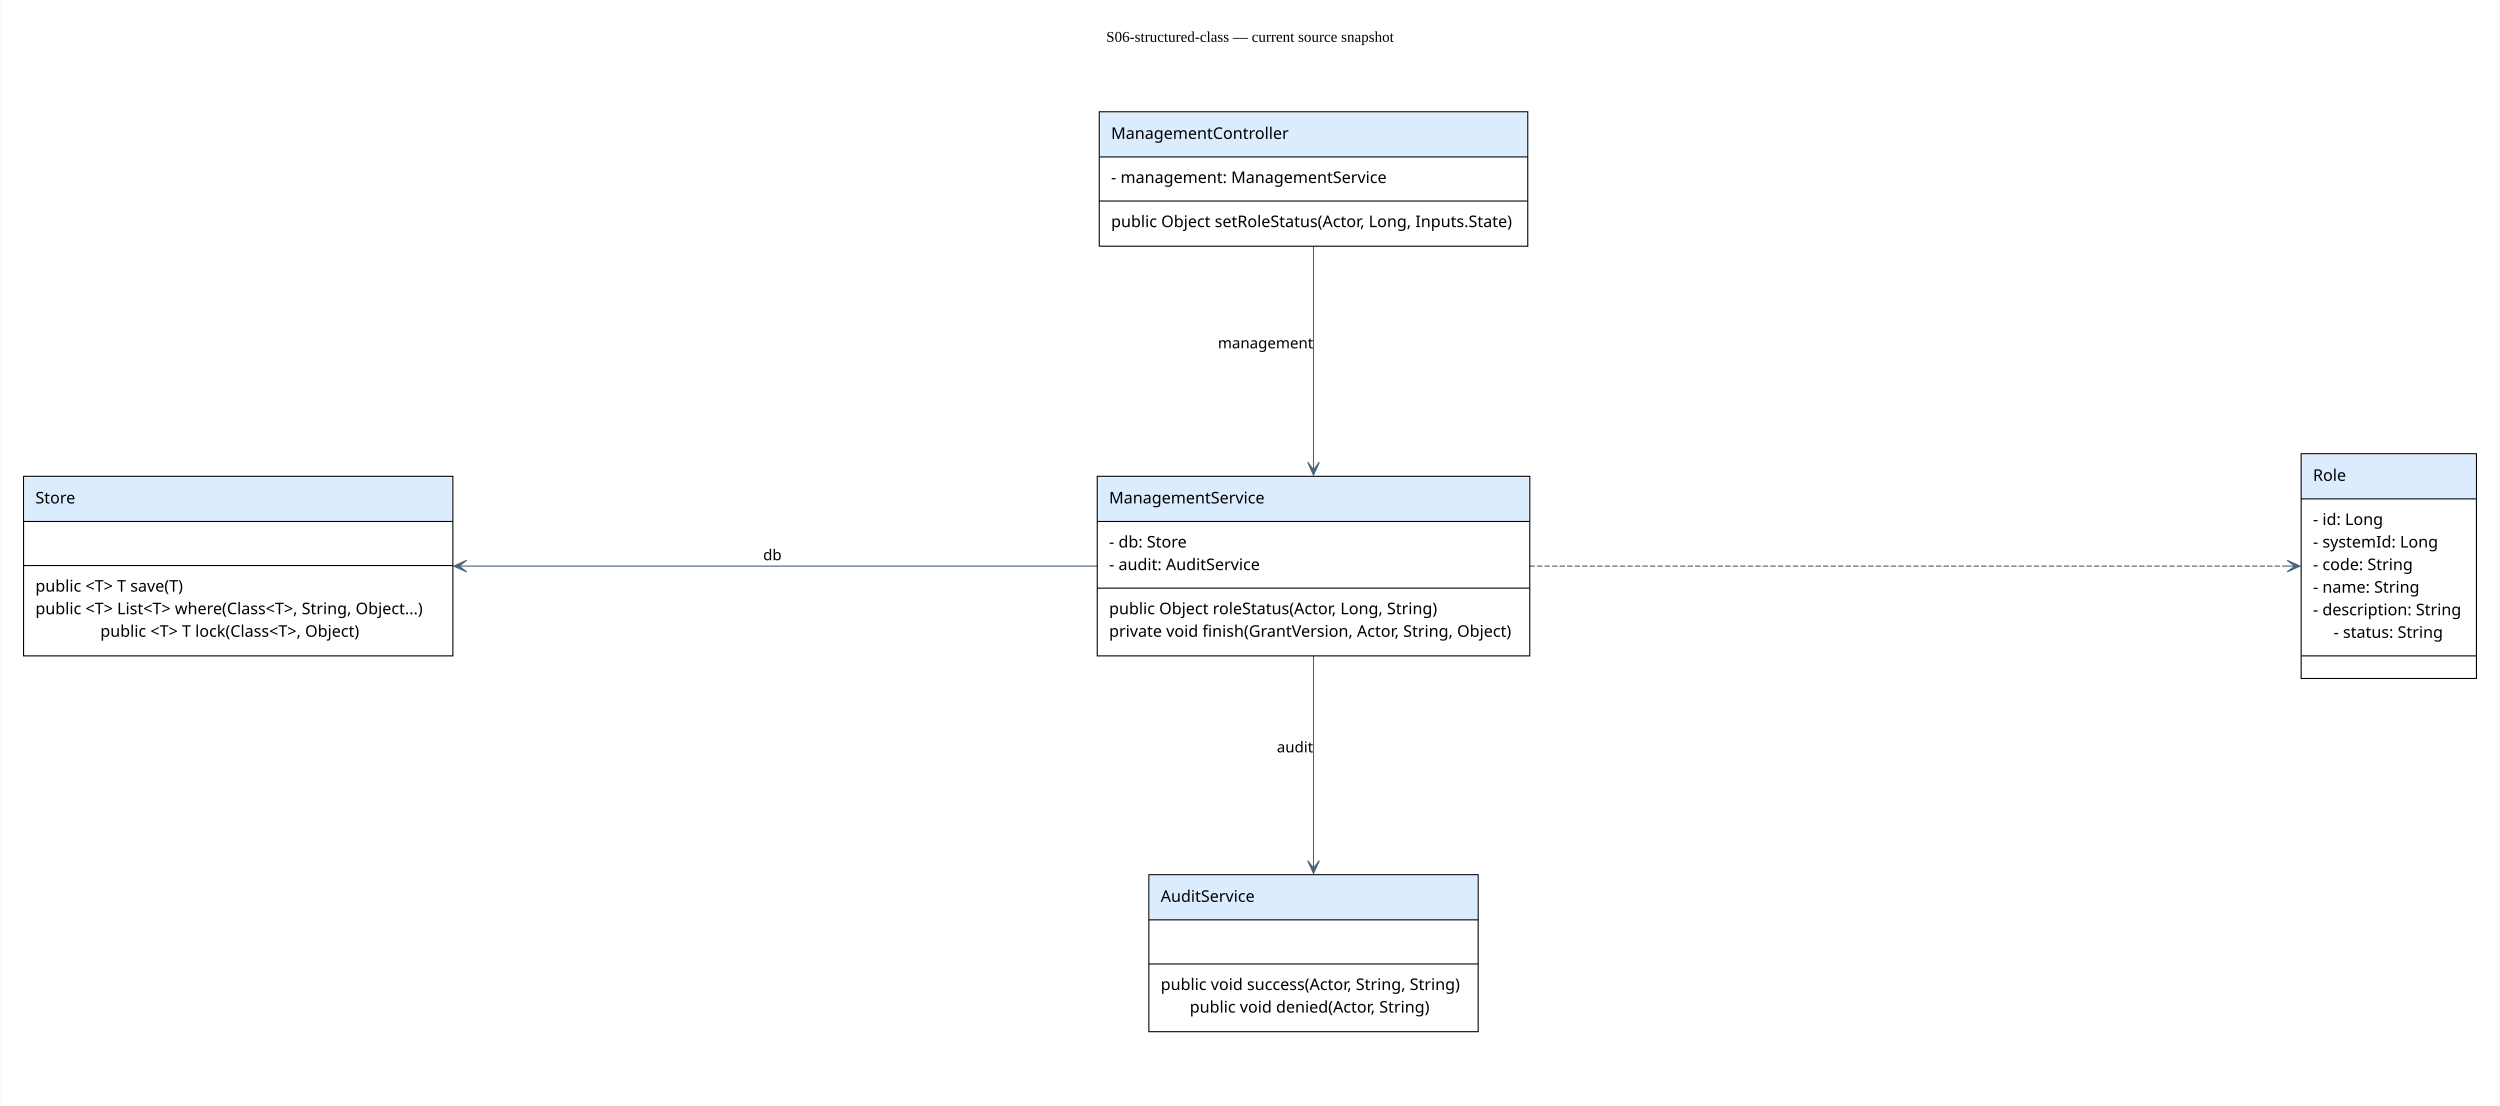
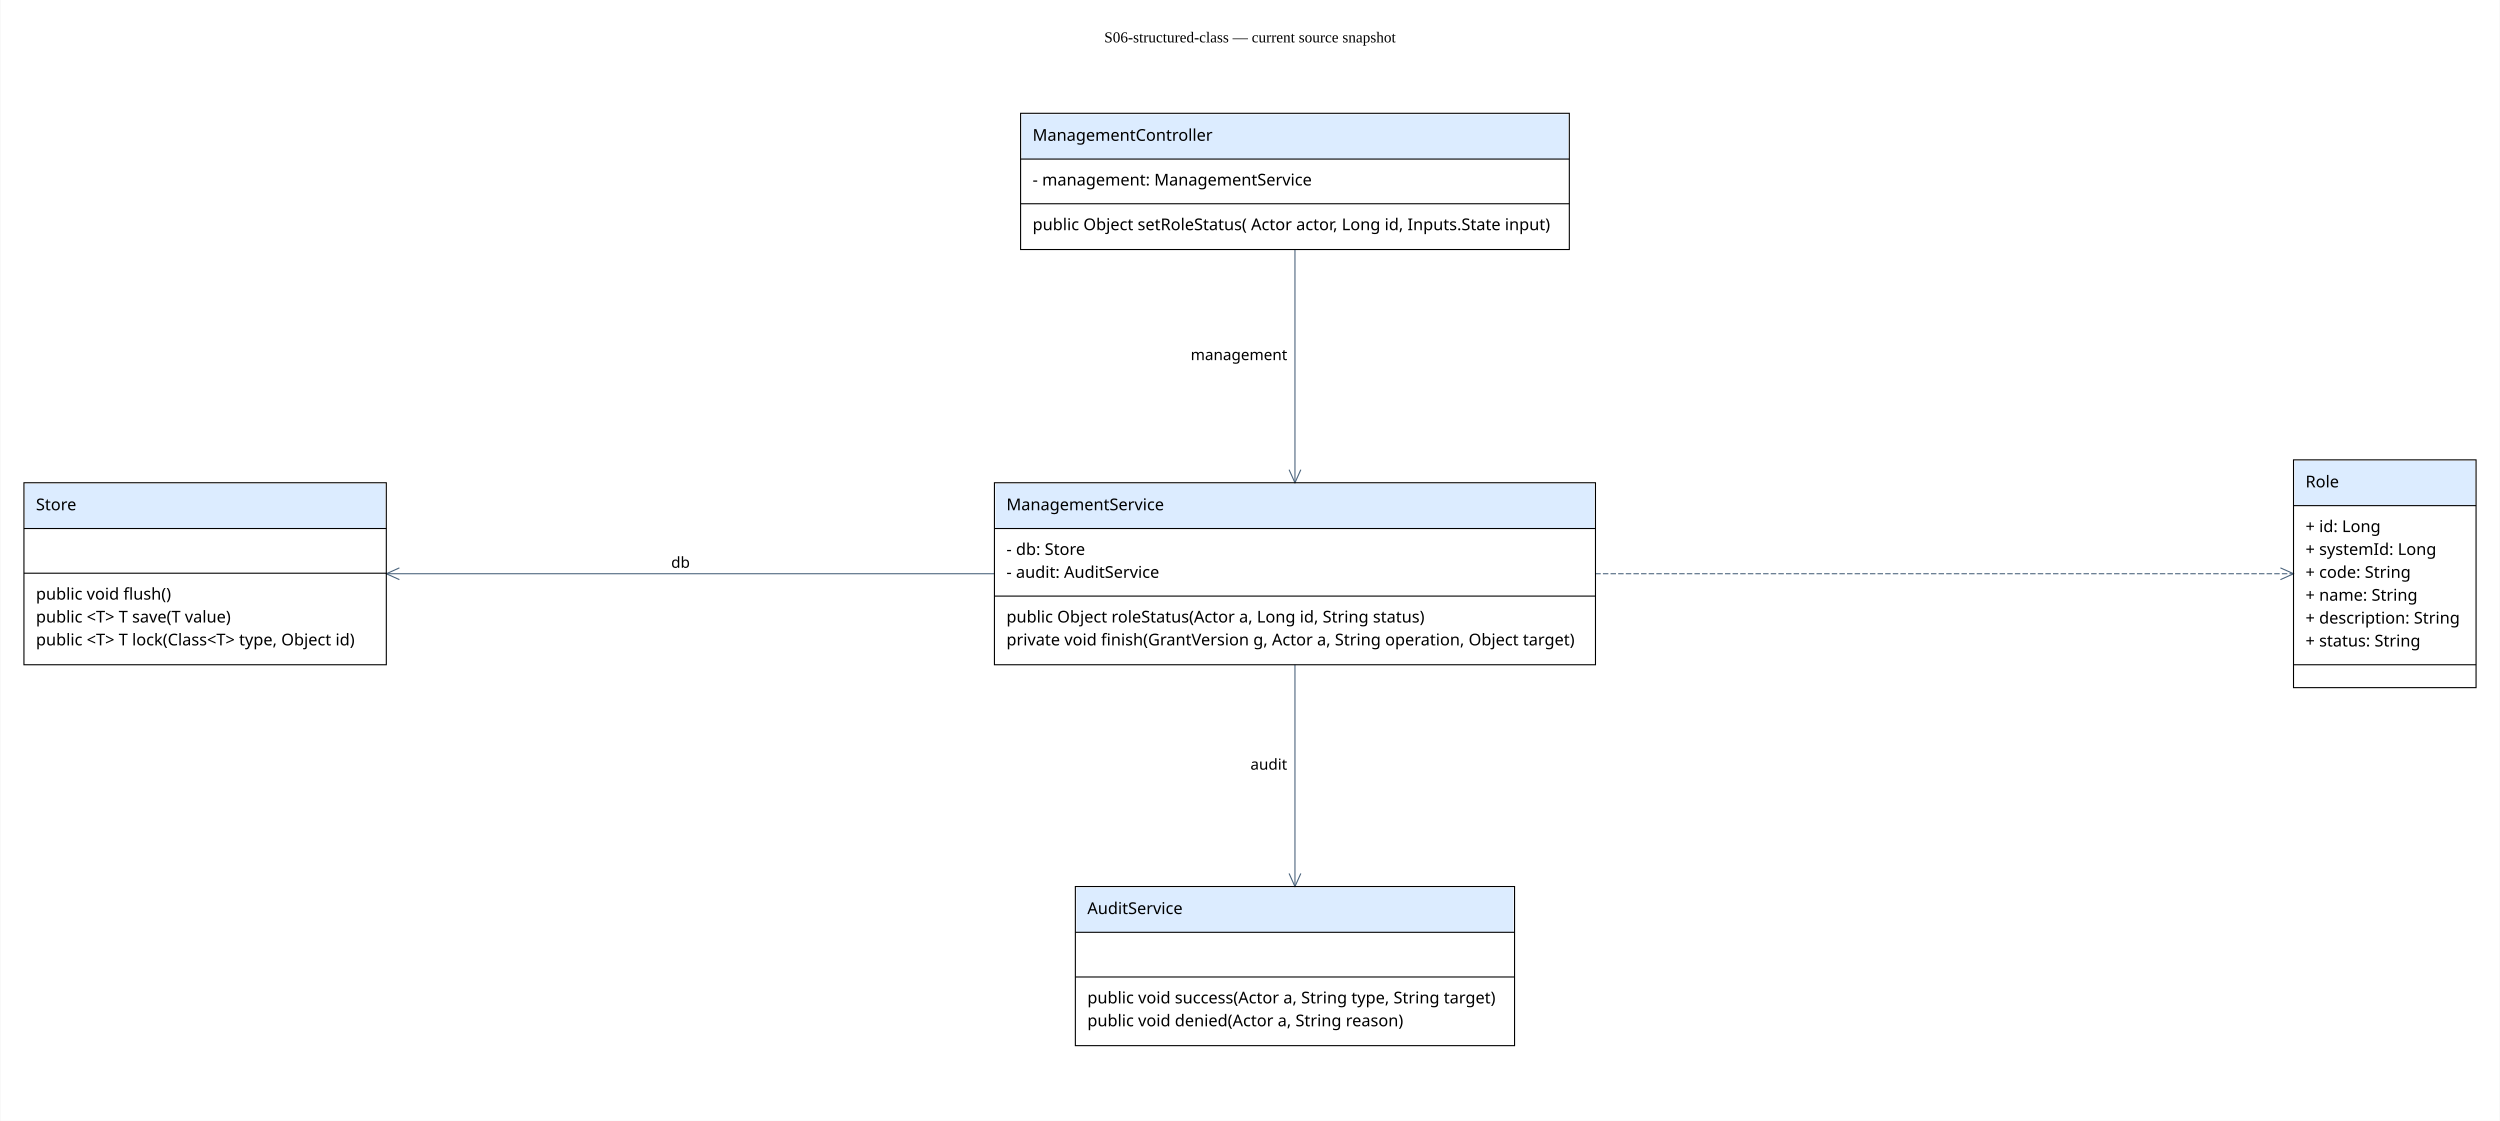
- <svg xmlns="http://www.w3.org/2000/svg" width="2324pt" height="1028pt" viewBox="0.00 0.00 2324.32 1028.42">
+ <svg xmlns="http://www.w3.org/2000/svg" width="2293pt" height="1028pt" viewBox="0.00 0.00 2293.20 1028.42">
  <g id="graph0" class="graph" transform="scale(1 1) rotate(0) translate(21.6 1006.82)">
-     <polygon fill="white" stroke="none" points="-21.6,21.6 -21.6,-1006.82 2302.72,-1006.82 2302.72,21.6 -21.6,21.6" />
-     <text text-anchor="middle" x="1140.56" y="-967.92" font-family="Times New Roman,serif" font-size="14.00">S06-structured-class — current source snapshot</text>
+     <polygon fill="white" stroke="none" points="-21.6,21.6 -21.6,-1006.82 2271.6,-1006.82 2271.6,21.6 -21.6,21.6" />
+     <text text-anchor="middle" x="1125" y="-967.92" font-family="Times New Roman,serif" font-size="14.00">S06-structured-class — current source snapshot</text>
    <g id="edge2" class="edge">
-       <path fill="none" stroke="#49627b" d="M998.76,-480.36C828.61,-480.36 585.37,-480.36 412.02,-480.36" />
-       <polygon fill="#49627b" stroke="#49627b" points="400.1,-480.36 412.1,-474.96 404.88,-480.36 412.1,-480.36 412.1,-480.36 412.1,-480.36 404.88,-480.36 412.1,-485.76 400.1,-480.36" />
-       <text text-anchor="middle" x="696.39" y="-485.81" font-family="Microsoft YaHei" font-size="14.00">db</text>
+       <path fill="none" stroke="#49627b" d="M890.68,-480.36C711.6,-480.36 484.06,-480.36 332.23,-480.36" />
+       <text text-anchor="middle" x="602.46" y="-485.81" font-family="Microsoft YaHei" font-size="14.00">db</text>
    </g>
    <g id="edge3" class="edge">
-       <path fill="none" stroke="#49627b" stroke-dasharray="5,2" d="M1400.49,-480.36C1614.59,-480.36 1944.4,-480.36 2105.1,-480.36" />
-       <polygon fill="#49627b" stroke="#49627b" points="2117.03,-480.36 2105.03,-485.76 2112.25,-480.36 2105.03,-480.36 2105.03,-480.36 2105.03,-480.36 2112.25,-480.36 2105.03,-474.96 2117.03,-480.36" />
+       <path fill="none" stroke="#49627b" stroke-dasharray="5,2" d="M1441.82,-480.36C1657.47,-480.36 1943.39,-480.36 2082.74,-480.36" />
    </g>
    <g id="edge4" class="edge">
-       <path fill="none" stroke="#49627b" d="M1199.62,-396.86C1199.62,-339.73 1199.62,-264.18 1199.62,-206.49" />
-       <polygon fill="#49627b" stroke="#49627b" points="1199.63,-194.57 1205.03,-206.57 1199.63,-199.35 1199.63,-206.57 1199.63,-206.57 1199.63,-206.57 1199.63,-199.35 1194.23,-206.57 1199.63,-194.57" />
-       <text text-anchor="middle" x="1182.38" y="-307.12" font-family="Microsoft YaHei" font-size="14.00">audit</text>
+       <path fill="none" stroke="#49627b" d="M1166.25,-396.86C1166.25,-335.28 1166.25,-252.29 1166.25,-193.35" />
+       <text text-anchor="middle" x="1142.25" y="-300.56" font-family="Microsoft YaHei" font-size="14.00">audit   </text>
    </g>
    <g id="edge1" class="edge">
-       <path fill="none" stroke="#49627b" d="M1199.62,-778.06C1199.62,-722.62 1199.62,-640.64 1199.62,-576.74" />
-       <polygon fill="#49627b" stroke="#49627b" points="1199.63,-565.02 1205.03,-577.02 1199.63,-569.8 1199.63,-577.02 1199.63,-577.02 1199.63,-577.02 1199.63,-569.8 1194.23,-577.02 1199.63,-565.02" />
-       <text text-anchor="middle" x="1155" y="-682.85" font-family="Microsoft YaHei" font-size="14.00">management</text>
+       <path fill="none" stroke="#49627b" d="M1166.25,-778.06C1166.25,-718.8 1166.25,-629.22 1166.25,-563.8" />
+       <text text-anchor="middle" x="1114.88" y="-676.38" font-family="Microsoft YaHei" font-size="14.00">management   </text>
+     </g>
+     <g id="edge5" class="edge">
+       <path fill="none" stroke="#49627b" d="M1171.65,-575.86C1171.65,-575.86 1166.25,-563.86 1166.25,-563.86 1166.25,-563.86 1160.85,-575.86 1160.85,-575.86" />
+     </g>
+     <g id="edge6" class="edge">
+       <path fill="none" stroke="#49627b" d="M344.5,-474.96C344.5,-474.96 332.5,-480.36 332.5,-480.36 332.5,-480.36 344.5,-485.76 344.5,-485.76" />
+     </g>
+     <g id="edge7" class="edge">
+       <path fill="none" stroke="#49627b" d="M2070.5,-485.76C2070.5,-485.76 2082.5,-480.36 2082.5,-480.36 2082.5,-480.36 2070.5,-474.96 2070.5,-474.96" />
+     </g>
+     <g id="edge8" class="edge">
+       <path fill="none" stroke="#49627b" d="M1171.65,-205.36C1171.65,-205.36 1166.25,-193.36 1166.25,-193.36 1166.25,-193.36 1160.85,-205.36 1160.85,-205.36" />
    </g>
    <g id="node1" class="node">
-       <polygon fill="#dcecff" stroke="none" points="999.5,-521.86 999.5,-562.86 1399.75,-562.86 1399.75,-521.86 999.5,-521.86" />
-       <text text-anchor="start" x="1009.5" y="-538.61" font-family="Microsoft YaHei" font-size="15.00">ManagementService</text>
-       <polygon fill="#ffffff" stroke="none" points="999.5,-459.86 999.5,-521.86 1399.75,-521.86 1399.75,-459.86 999.5,-459.86" />
-       <text text-anchor="start" x="1009.5" y="-497.61" font-family="Microsoft YaHei" font-size="15.00">- db: Store</text>
-       <text text-anchor="start" x="1009.5" y="-476.61" font-family="Microsoft YaHei" font-size="15.00">- audit: AuditService</text>
-       <polygon fill="#ffffff" stroke="none" points="999.5,-397.86 999.5,-459.86 1399.75,-459.86 1399.75,-397.86 999.5,-397.86" />
-       <text text-anchor="start" x="1009.5" y="-435.61" font-family="Microsoft YaHei" font-size="15.00">public Object roleStatus(Actor, Long, String)</text>
-       <text text-anchor="start" x="1009.5" y="-414.61" font-family="Microsoft YaHei" font-size="15.00">private void finish(GrantVersion, Actor, String, Object)</text>
-       <polygon fill="black" stroke="black" points="998.5,-521.86 998.5,-521.86 1400.75,-521.86 1400.75,-521.86 998.5,-521.86" />
-       <polygon fill="black" stroke="black" points="998.5,-459.86 998.5,-459.86 1400.75,-459.86 1400.75,-459.86 998.5,-459.86" />
-       <polygon fill="none" stroke="black" points="998.5,-396.86 998.5,-563.86 1400.75,-563.86 1400.75,-396.86 998.5,-396.86" />
+       <polygon fill="#dcecff" stroke="none" points="891.5,-521.86 891.5,-562.86 1441,-562.86 1441,-521.86 891.5,-521.86" />
+       <text text-anchor="start" x="901.5" y="-538.61" font-family="Microsoft YaHei" font-size="15.00">ManagementService</text>
+       <polygon fill="#ffffff" stroke="none" points="891.5,-459.86 891.5,-521.86 1441,-521.86 1441,-459.86 891.5,-459.86" />
+       <text text-anchor="start" x="901.5" y="-497.61" font-family="Microsoft YaHei" font-size="15.00">- db: Store</text>
+       <text text-anchor="start" x="901.5" y="-476.61" font-family="Microsoft YaHei" font-size="15.00">- audit: AuditService</text>
+       <polygon fill="#ffffff" stroke="none" points="891.5,-397.86 891.5,-459.86 1441,-459.86 1441,-397.86 891.5,-397.86" />
+       <text text-anchor="start" x="901.5" y="-435.61" font-family="Microsoft YaHei" font-size="15.00">public Object roleStatus(Actor a, Long id, String status)</text>
+       <text text-anchor="start" x="901.5" y="-414.61" font-family="Microsoft YaHei" font-size="15.00">private void finish(GrantVersion g, Actor a, String operation, Object target)</text>
+       <polygon fill="black" stroke="black" points="890.5,-521.86 890.5,-521.86 1442,-521.86 1442,-521.86 890.5,-521.86" />
+       <polygon fill="black" stroke="black" points="890.5,-459.86 890.5,-459.86 1442,-459.86 1442,-459.86 890.5,-459.86" />
+       <polygon fill="none" stroke="black" points="890.5,-396.86 890.5,-563.86 1442,-563.86 1442,-396.86 890.5,-396.86" />
    </g>
    <g id="node2" class="node">
-       <polygon fill="#dcecff" stroke="none" points="1,-521.86 1,-562.86 398.25,-562.86 398.25,-521.86 1,-521.86" />
+       <polygon fill="#dcecff" stroke="none" points="1,-521.86 1,-562.86 331.5,-562.86 331.5,-521.86 1,-521.86" />
      <text text-anchor="start" x="11" y="-538.61" font-family="Microsoft YaHei" font-size="15.00">Store</text>
-       <polygon fill="#ffffff" stroke="none" points="1,-480.86 1,-521.86 398.25,-521.86 398.25,-480.86 1,-480.86" />
+       <polygon fill="#ffffff" stroke="none" points="1,-480.86 1,-521.86 331.5,-521.86 331.5,-480.86 1,-480.86" />
      <text text-anchor="start" x="11" y="-497.61" font-family="Microsoft YaHei" font-size="15.00"> </text>
-       <polygon fill="#ffffff" stroke="none" points="1,-397.86 1,-480.86 398.25,-480.86 398.25,-397.86 1,-397.86" />
-       <text text-anchor="start" x="11" y="-456.61" font-family="Microsoft YaHei" font-size="15.00">public &lt;T&gt; T save(T)</text>
-       <text text-anchor="start" x="11" y="-435.61" font-family="Microsoft YaHei" font-size="15.00">public &lt;T&gt; List&lt;T&gt; where(Class&lt;T&gt;, String, Object...)</text>
-       <text text-anchor="start" x="71.37" y="-414.61" font-family="Microsoft YaHei" font-size="15.00">public &lt;T&gt; T lock(Class&lt;T&gt;, Object)</text>
-       <polygon fill="black" stroke="black" points="0,-521.86 0,-521.86 399.25,-521.86 399.25,-521.86 0,-521.86" />
-       <polygon fill="black" stroke="black" points="0,-480.86 0,-480.86 399.25,-480.86 399.25,-480.86 0,-480.86" />
-       <polygon fill="none" stroke="black" points="0,-396.86 0,-563.86 399.25,-563.86 399.25,-396.86 0,-396.86" />
+       <polygon fill="#ffffff" stroke="none" points="1,-397.86 1,-480.86 331.5,-480.86 331.5,-397.86 1,-397.86" />
+       <text text-anchor="start" x="11" y="-456.61" font-family="Microsoft YaHei" font-size="15.00">public void flush()</text>
+       <text text-anchor="start" x="11" y="-435.61" font-family="Microsoft YaHei" font-size="15.00">public &lt;T&gt; T save(T value)</text>
+       <text text-anchor="start" x="11" y="-414.61" font-family="Microsoft YaHei" font-size="15.00">public &lt;T&gt; T lock(Class&lt;T&gt; type, Object id)</text>
+       <polygon fill="black" stroke="black" points="0,-521.86 0,-521.86 332.5,-521.86 332.5,-521.86 0,-521.86" />
+       <polygon fill="black" stroke="black" points="0,-480.86 0,-480.86 332.5,-480.86 332.5,-480.86 0,-480.86" />
+       <polygon fill="none" stroke="black" points="0,-396.86 0,-563.86 332.5,-563.86 332.5,-396.86 0,-396.86" />
    </g>
    <g id="node3" class="node">
-       <polygon fill="#dcecff" stroke="none" points="2119.12,-542.86 2119.12,-583.86 2280.12,-583.86 2280.12,-542.86 2119.12,-542.86" />
-       <text text-anchor="start" x="2129.12" y="-559.61" font-family="Microsoft YaHei" font-size="15.00">Role</text>
-       <polygon fill="#ffffff" stroke="none" points="2119.12,-396.86 2119.12,-542.86 2280.12,-542.86 2280.12,-396.86 2119.12,-396.86" />
-       <text text-anchor="start" x="2129.12" y="-518.61" font-family="Microsoft YaHei" font-size="15.00">- id: Long</text>
-       <text text-anchor="start" x="2129.12" y="-497.61" font-family="Microsoft YaHei" font-size="15.00">- systemId: Long</text>
-       <text text-anchor="start" x="2129.12" y="-476.61" font-family="Microsoft YaHei" font-size="15.00">- code: String</text>
-       <text text-anchor="start" x="2129.12" y="-455.61" font-family="Microsoft YaHei" font-size="15.00">- name: String</text>
-       <text text-anchor="start" x="2129.12" y="-434.61" font-family="Microsoft YaHei" font-size="15.00">- description: String</text>
-       <text text-anchor="start" x="2148.25" y="-413.61" font-family="Microsoft YaHei" font-size="15.00">- status: String</text>
-       <polygon fill="#ffffff" stroke="none" points="2119.12,-376.86 2119.12,-396.86 2280.12,-396.86 2280.12,-376.86 2119.12,-376.86" />
-       <polygon fill="black" stroke="black" points="2118.12,-542.86 2118.12,-542.86 2281.12,-542.86 2281.12,-542.86 2118.12,-542.86" />
-       <polygon fill="black" stroke="black" points="2118.12,-396.86 2118.12,-396.86 2281.12,-396.86 2281.12,-396.86 2118.12,-396.86" />
-       <polygon fill="none" stroke="black" points="2118.12,-375.86 2118.12,-584.86 2281.12,-584.86 2281.12,-375.86 2118.12,-375.86" />
+       <polygon fill="#dcecff" stroke="none" points="2083.5,-542.86 2083.5,-583.86 2249,-583.86 2249,-542.86 2083.5,-542.86" />
+       <text text-anchor="start" x="2093.5" y="-559.61" font-family="Microsoft YaHei" font-size="15.00">Role</text>
+       <polygon fill="#ffffff" stroke="none" points="2083.5,-396.86 2083.5,-542.86 2249,-542.86 2249,-396.86 2083.5,-396.86" />
+       <text text-anchor="start" x="2093.5" y="-518.61" font-family="Microsoft YaHei" font-size="15.00">+ id: Long</text>
+       <text text-anchor="start" x="2093.5" y="-497.61" font-family="Microsoft YaHei" font-size="15.00">+ systemId: Long</text>
+       <text text-anchor="start" x="2093.5" y="-476.61" font-family="Microsoft YaHei" font-size="15.00">+ code: String</text>
+       <text text-anchor="start" x="2093.5" y="-455.61" font-family="Microsoft YaHei" font-size="15.00">+ name: String</text>
+       <text text-anchor="start" x="2093.5" y="-434.61" font-family="Microsoft YaHei" font-size="15.00">+ description: String</text>
+       <text text-anchor="start" x="2093.5" y="-413.61" font-family="Microsoft YaHei" font-size="15.00">+ status: String</text>
+       <polygon fill="#ffffff" stroke="none" points="2083.5,-376.86 2083.5,-396.86 2249,-396.86 2249,-376.86 2083.5,-376.86" />
+       <polygon fill="black" stroke="black" points="2082.5,-542.86 2082.5,-542.86 2250,-542.86 2250,-542.86 2082.5,-542.86" />
+       <polygon fill="black" stroke="black" points="2082.5,-396.86 2082.5,-396.86 2250,-396.86 2250,-396.86 2082.5,-396.86" />
+       <polygon fill="none" stroke="black" points="2082.5,-375.86 2082.5,-584.86 2250,-584.86 2250,-375.86 2082.5,-375.86" />
    </g>
    <g id="node4" class="node">
-       <polygon fill="#dcecff" stroke="none" points="1001.38,-860.86 1001.38,-901.86 1397.88,-901.86 1397.88,-860.86 1001.38,-860.86" />
-       <text text-anchor="start" x="1011.38" y="-877.61" font-family="Microsoft YaHei" font-size="15.00">ManagementController</text>
-       <polygon fill="#ffffff" stroke="none" points="1001.38,-819.86 1001.38,-860.86 1397.88,-860.86 1397.88,-819.86 1001.38,-819.86" />
-       <text text-anchor="start" x="1011.38" y="-836.61" font-family="Microsoft YaHei" font-size="15.00">- management: ManagementService</text>
-       <polygon fill="#ffffff" stroke="none" points="1001.38,-778.86 1001.38,-819.86 1397.88,-819.86 1397.88,-778.86 1001.38,-778.86" />
-       <text text-anchor="start" x="1011.38" y="-795.61" font-family="Microsoft YaHei" font-size="15.00">public Object setRoleStatus(Actor, Long, Inputs.State)</text>
-       <polygon fill="black" stroke="black" points="1000.38,-860.86 1000.38,-860.86 1398.88,-860.86 1398.88,-860.86 1000.38,-860.86" />
-       <polygon fill="black" stroke="black" points="1000.38,-819.86 1000.38,-819.86 1398.88,-819.86 1398.88,-819.86 1000.38,-819.86" />
-       <polygon fill="none" stroke="black" points="1000.38,-777.86 1000.38,-902.86 1398.88,-902.86 1398.88,-777.86 1000.38,-777.86" />
+       <polygon fill="#dcecff" stroke="none" points="915.5,-860.86 915.5,-901.86 1417,-901.86 1417,-860.86 915.5,-860.86" />
+       <text text-anchor="start" x="925.5" y="-877.61" font-family="Microsoft YaHei" font-size="15.00">ManagementController</text>
+       <polygon fill="#ffffff" stroke="none" points="915.5,-819.86 915.5,-860.86 1417,-860.86 1417,-819.86 915.5,-819.86" />
+       <text text-anchor="start" x="925.5" y="-836.61" font-family="Microsoft YaHei" font-size="15.00">- management: ManagementService</text>
+       <polygon fill="#ffffff" stroke="none" points="915.5,-778.86 915.5,-819.86 1417,-819.86 1417,-778.86 915.5,-778.86" />
+       <text text-anchor="start" x="925.5" y="-795.61" font-family="Microsoft YaHei" font-size="15.00">public Object setRoleStatus( Actor actor, Long id, Inputs.State input)</text>
+       <polygon fill="black" stroke="black" points="914.5,-860.86 914.5,-860.86 1418,-860.86 1418,-860.86 914.5,-860.86" />
+       <polygon fill="black" stroke="black" points="914.5,-819.86 914.5,-819.86 1418,-819.86 1418,-819.86 914.5,-819.86" />
+       <polygon fill="none" stroke="black" points="914.5,-777.86 914.5,-902.86 1418,-902.86 1418,-777.86 914.5,-777.86" />
    </g>
    <g id="node5" class="node">
-       <polygon fill="#dcecff" stroke="none" points="1047.5,-151.36 1047.5,-192.36 1351.75,-192.36 1351.75,-151.36 1047.5,-151.36" />
-       <text text-anchor="start" x="1057.5" y="-168.11" font-family="Microsoft YaHei" font-size="15.00">AuditService</text>
-       <polygon fill="#ffffff" stroke="none" points="1047.5,-110.36 1047.5,-151.36 1351.75,-151.36 1351.75,-110.36 1047.5,-110.36" />
-       <text text-anchor="start" x="1057.5" y="-127.11" font-family="Microsoft YaHei" font-size="15.00"> </text>
-       <polygon fill="#ffffff" stroke="none" points="1047.5,-48.36 1047.5,-110.36 1351.75,-110.36 1351.75,-48.36 1047.5,-48.36" />
-       <text text-anchor="start" x="1057.5" y="-86.11" font-family="Microsoft YaHei" font-size="15.00">public void success(Actor, String, String)</text>
-       <text text-anchor="start" x="1084.5" y="-65.11" font-family="Microsoft YaHei" font-size="15.00">public void denied(Actor, String)</text>
-       <polygon fill="black" stroke="black" points="1046.5,-151.36 1046.5,-151.36 1352.75,-151.36 1352.75,-151.36 1046.5,-151.36" />
-       <polygon fill="black" stroke="black" points="1046.5,-110.36 1046.5,-110.36 1352.75,-110.36 1352.75,-110.36 1046.5,-110.36" />
-       <polygon fill="none" stroke="black" points="1046.5,-47.36 1046.5,-193.36 1352.75,-193.36 1352.75,-47.36 1046.5,-47.36" />
+       <polygon fill="#dcecff" stroke="none" points="965.75,-151.36 965.75,-192.36 1366.75,-192.36 1366.75,-151.36 965.75,-151.36" />
+       <text text-anchor="start" x="975.75" y="-168.11" font-family="Microsoft YaHei" font-size="15.00">AuditService</text>
+       <polygon fill="#ffffff" stroke="none" points="965.75,-110.36 965.75,-151.36 1366.75,-151.36 1366.75,-110.36 965.75,-110.36" />
+       <text text-anchor="start" x="975.75" y="-127.11" font-family="Microsoft YaHei" font-size="15.00"> </text>
+       <polygon fill="#ffffff" stroke="none" points="965.75,-48.36 965.75,-110.36 1366.75,-110.36 1366.75,-48.36 965.75,-48.36" />
+       <text text-anchor="start" x="975.75" y="-86.11" font-family="Microsoft YaHei" font-size="15.00">public void success(Actor a, String type, String target)</text>
+       <text text-anchor="start" x="975.75" y="-65.11" font-family="Microsoft YaHei" font-size="15.00">public void denied(Actor a, String reason)</text>
+       <polygon fill="black" stroke="black" points="964.75,-151.36 964.75,-151.36 1367.75,-151.36 1367.75,-151.36 964.75,-151.36" />
+       <polygon fill="black" stroke="black" points="964.75,-110.36 964.75,-110.36 1367.75,-110.36 1367.75,-110.36 964.75,-110.36" />
+       <polygon fill="none" stroke="black" points="964.75,-47.36 964.75,-193.36 1367.75,-193.36 1367.75,-47.36 964.75,-47.36" />
    </g>
  </g>
</svg>
